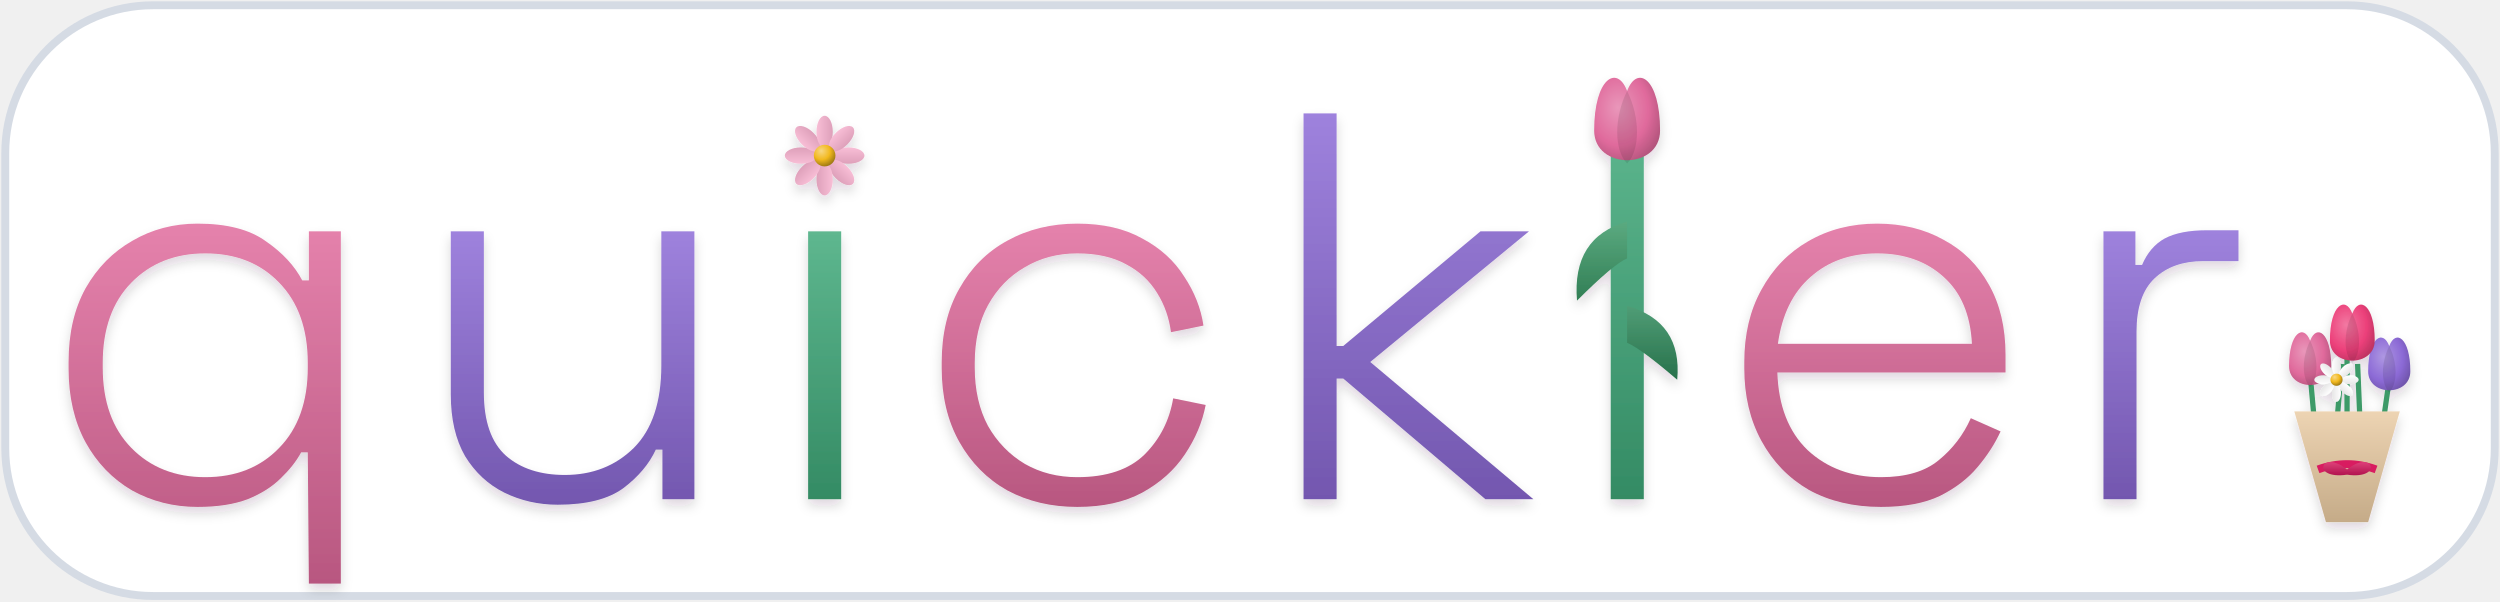
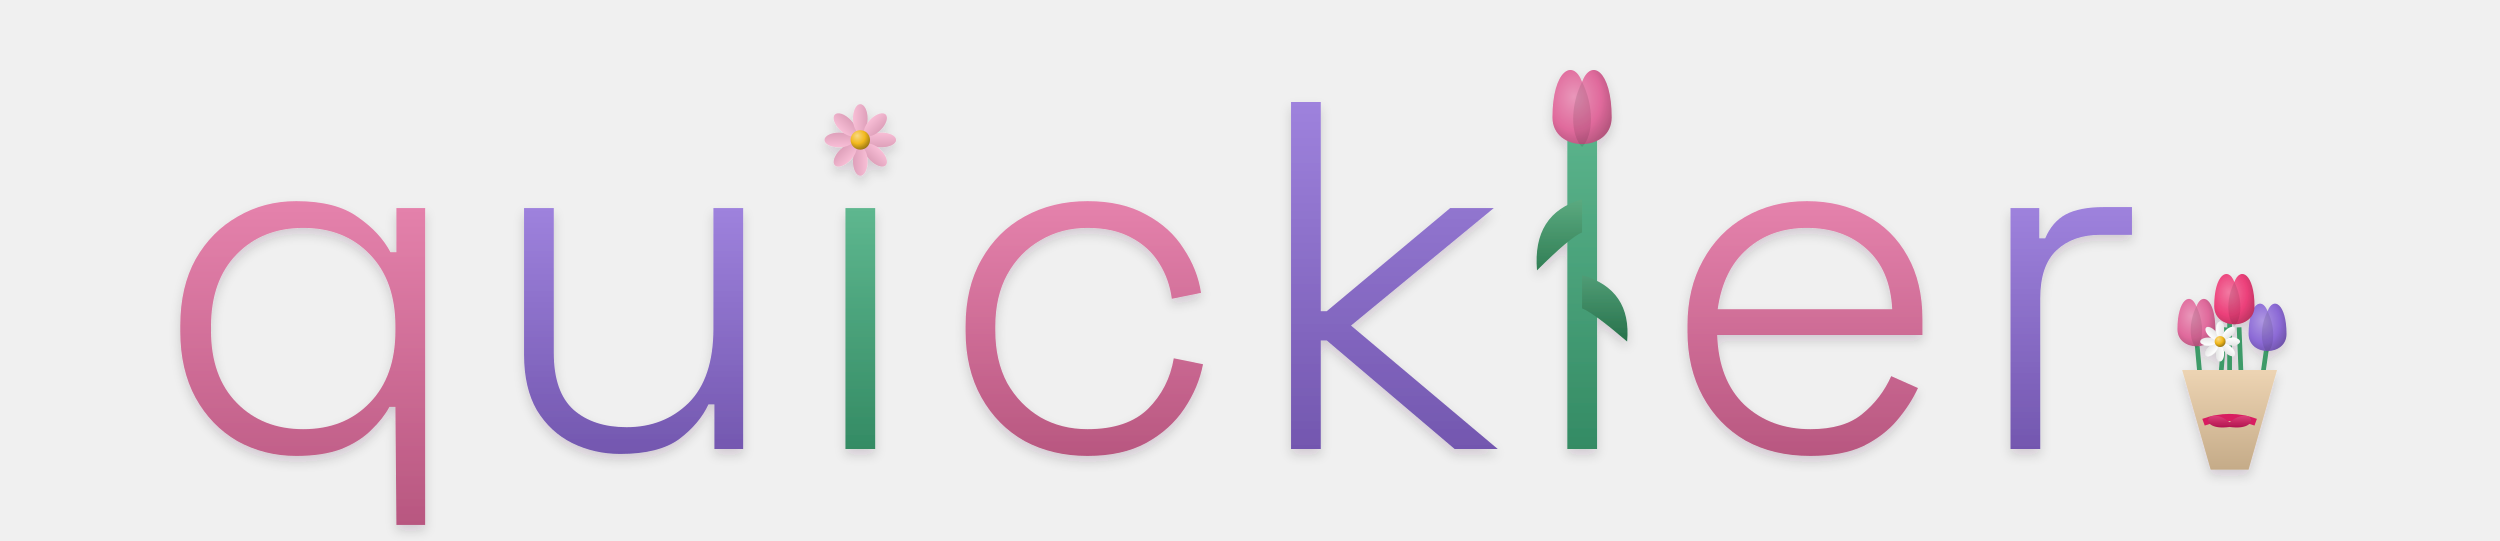
- <svg xmlns="http://www.w3.org/2000/svg" width="1896" height="456" viewBox="-12 -32 948 228" role="img" aria-label="Quickler logo">
+ <svg xmlns="http://www.w3.org/2000/svg" width="2108" height="456" viewBox="-62 -32 1054 228" role="img" aria-label="Quickler logo">
  <defs>
    <filter id="lift" x="-6%" y="-12%" width="112%" height="134%">
      <feDropShadow dx="0" dy="2.5" stdDeviation="2.2" flood-color="#241830" flood-opacity=".16" />
    </filter>
    <linearGradient id="LE06A9C" x1="0" y1="0" x2="0" y2="1">
      <stop stop-color="#E582AC" />
      <stop offset="1" stop-color="#B85780" />
    </linearGradient>
    <linearGradient id="L8C6AD6" x1="0" y1="0" x2="0" y2="1">
      <stop stop-color="#9E82DD" />
      <stop offset="1" stop-color="#7357AF" />
    </linearGradient>
    <linearGradient id="L3FA97A" x1="0" y1="0" x2="0" y2="1">
      <stop stop-color="#5EB78F" />
      <stop offset="1" stop-color="#348B64" />
    </linearGradient>
    <linearGradient id="dp" x1="0" y1="0" x2="0" y2="1">
      <stop stop-color="#F8BED6" />
      <stop offset="1" stop-color="#DEA0BA" />
    </linearGradient>
    <radialGradient id="dpc" cx="0.38" cy="0.32" r="0.7" fx="0.34" fy="0.28">
      <stop stop-color="#F8D884" />
      <stop offset=".55" stop-color="#F2B91F" />
      <stop offset="1" stop-color="#9D7814" />
    </radialGradient>
    <linearGradient id="tl" x1="0" y1="0" x2="0" y2="1">
      <stop stop-color="#5BAA80" />
      <stop offset="1" stop-color="#317E55" />
    </linearGradient>
    <linearGradient id="tl2" x1="0" y1="0" x2="0" y2="1">
      <stop stop-color="#509D76" />
      <stop offset="1" stop-color="#27714B" />
    </linearGradient>
    <radialGradient id="tu1" cx="0.4" cy="0.4" r="0.8" fx="0.36" fy="0.36">
      <stop stop-color="#E997BA" />
      <stop offset=".55" stop-color="#E06A9C" />
      <stop offset="1" stop-color="#9D4A6D" />
    </radialGradient>
    <radialGradient id="tu2" cx="0.4" cy="0.4" r="0.8" fx="0.36" fy="0.36">
      <stop stop-color="#E997BA" />
      <stop offset=".55" stop-color="#E06A9C" />
      <stop offset="1" stop-color="#9D4A6D" />
    </radialGradient>
    <radialGradient id="tu3" cx="0.4" cy="0.4" r="0.8" fx="0.36" fy="0.36">
      <stop stop-color="#AE97E2" />
      <stop offset=".55" stop-color="#8C6AD6" />
      <stop offset="1" stop-color="#624A96" />
    </radialGradient>
    <radialGradient id="tu4" cx="0.4" cy="0.4" r="0.8" fx="0.36" fy="0.36">
      <stop stop-color="#F279A2" />
      <stop offset=".55" stop-color="#EC407A" />
      <stop offset="1" stop-color="#A52D55" />
    </radialGradient>
    <linearGradient id="d2" x1="0" y1="0" x2="0" y2="1">
      <stop stop-color="#FFFFFF" />
      <stop offset="1" stop-color="#E6E6E6" />
    </linearGradient>
    <radialGradient id="d2c" cx="0.38" cy="0.32" r="0.7" fx="0.34" fy="0.28">
      <stop stop-color="#F8D884" />
      <stop offset=".55" stop-color="#F2B91F" />
      <stop offset="1" stop-color="#9D7814" />
    </radialGradient>
    <linearGradient id="wrap" x1="0" y1="0" x2="0" y2="1">
      <stop stop-color="#EDD4B3" />
      <stop offset="1" stop-color="#C5AB88" />
    </linearGradient>
    <linearGradient id="bow" x1="0" y1="0" x2="0" y2="1">
      <stop stop-color="#DE3F79" />
      <stop offset="1" stop-color="#B1164F" />
    </linearGradient>
  </defs>
-   <rect x="-10" y="-30" width="944" height="224" rx="56" fill="#FFFFFF" stroke="#D5DBE4" stroke-width="3" />
  <g filter="url(#lift)">
    <path d="M105.124 189.3L104.706 139.535H102.198C100.387 142.879 97.809 146.153 94.465 149.358C91.26 152.563 87.08 155.21 81.925 157.3C76.77 159.251 70.43 160.226 62.906 160.226C53.849 160.226 45.559 158.136 38.035 153.956C30.65 149.637 24.798 143.576 20.479 135.773C16.16 127.831 14 118.496 14 107.767V105.259C14 94.391 16.16 85.056 20.479 77.253C24.938 69.45 30.859 63.459 38.244 59.279C45.629 54.96 53.849 52.8 62.906 52.8C74.053 52.8 82.691 55.029 88.822 59.488C95.092 63.807 99.69 68.754 102.616 74.327H105.124V55.726H117.246V189.3H105.124ZM65.832 148.94C77.397 148.94 86.732 145.248 93.838 137.863C101.083 130.478 104.706 120.307 104.706 107.349V105.677C104.706 92.719 101.083 82.548 93.838 75.163C86.732 67.778 77.397 64.086 65.832 64.086C54.407 64.086 45.071 67.778 37.826 75.163C30.581 82.548 26.958 92.719 26.958 105.677V107.349C26.958 120.307 30.581 130.478 37.826 137.863C45.071 145.248 54.407 148.94 65.832 148.94Z" fill="url(#LE06A9C)" />
    <path d="M199.484 159.39C192.239 159.39 185.481 157.857 179.211 154.792C173.081 151.727 168.134 147.129 164.372 140.998C160.75 134.728 158.938 126.925 158.938 117.59V55.726H171.478V116.754C171.478 127.761 174.265 135.773 179.838 140.789C185.412 145.666 192.866 148.104 202.201 148.104C212.651 148.104 221.36 144.69 228.326 137.863C235.293 130.896 238.776 120.446 238.776 106.513V55.726H251.316V157.3H239.194V138.49H236.686C234.178 143.924 230.068 148.801 224.355 153.12C218.643 157.3 210.352 159.39 199.484 159.39Z" fill="url(#L8C6AD6)" />
    <path d="M294.439 157.3V55.726H306.979V157.3H294.439Z" fill="url(#L3FA97A)" />
    <path d="M396.499 160.226C386.607 160.226 377.759 158.136 369.956 153.956C362.293 149.637 356.232 143.506 351.773 135.564C347.315 127.622 345.085 118.287 345.085 107.558V105.468C345.085 94.6 347.315 85.265 351.773 77.462C356.232 69.52 362.293 63.459 369.956 59.279C377.759 54.96 386.607 52.8 396.499 52.8C406.253 52.8 414.473 54.681 421.161 58.443C427.989 62.066 433.283 66.873 437.045 72.864C440.947 78.716 443.385 84.916 444.36 91.465L432.029 93.973C431.333 88.539 429.591 83.593 426.804 79.134C424.018 74.536 420.116 70.913 415.1 68.266C410.084 65.479 403.884 64.086 396.499 64.086C389.115 64.086 382.496 65.828 376.644 69.311C370.792 72.655 366.125 77.462 362.641 83.732C359.297 89.863 357.625 97.178 357.625 105.677V107.349C357.625 115.848 359.297 123.233 362.641 129.503C366.125 135.634 370.792 140.441 376.644 143.924C382.496 147.268 389.115 148.94 396.499 148.94C407.646 148.94 416.145 146.084 421.997 140.371C427.849 134.519 431.472 127.413 432.865 119.053L445.196 121.561C443.942 128.11 441.295 134.38 437.254 140.371C433.353 146.223 427.989 151.03 421.161 154.792C414.473 158.415 406.253 160.226 396.499 160.226Z" fill="url(#LE06A9C)" />
    <path d="M482.302 157.3V11H494.842V99.198H497.35L549.391 55.726H567.783L507.591 105.259L569.455 157.3H551.272L497.35 111.529H494.842V157.3H482.302Z" fill="url(#L8C6AD6)" />
    <path d="M598.787 157.3V11H611.327V157.3Z" fill="url(#L3FA97A)" />
    <path d="M701.266 160.226C690.816 160.226 681.689 158.066 673.886 153.747C666.223 149.288 660.232 143.088 655.912 135.146C651.593 127.204 649.433 118.078 649.433 107.767V105.259C649.433 94.809 651.593 85.683 655.912 77.88C660.232 69.938 666.153 63.807 673.677 59.488C681.341 55.029 690.049 52.8 699.802 52.8C709.277 52.8 717.637 54.82 724.883 58.861C732.267 62.762 738.049 68.475 742.229 75.999C746.409 83.384 748.5 92.231 748.5 102.542V109.23H661.974C662.392 121.909 666.223 131.732 673.469 138.699C680.853 145.526 690.119 148.94 701.266 148.94C710.74 148.94 718.055 146.78 723.211 142.461C728.505 138.142 732.546 132.847 735.333 126.577L746.619 131.593C744.529 136.191 741.603 140.719 737.841 145.178C734.218 149.497 729.48 153.12 723.628 156.046C717.776 158.833 710.322 160.226 701.266 160.226ZM662.182 98.362H735.75C735.193 87.355 731.64 78.925 725.091 73.073C718.543 67.082 710.113 64.086 699.802 64.086C689.631 64.086 681.201 67.082 674.513 73.073C667.825 78.925 663.715 87.355 662.182 98.362Z" fill="url(#LE06A9C)" />
    <path d="M785.63 157.3V55.726H797.752V68.475H800.26C802.21 63.877 805.067 60.533 808.829 58.443C812.73 56.353 818.094 55.308 824.922 55.308H836.835V67.012H823.459C815.795 67.012 809.665 69.172 805.067 73.491C800.469 77.81 798.17 84.568 798.17 93.764V157.3H785.63Z" fill="url(#L8C6AD6)" />
    <ellipse cx="309.7" cy="27.0" rx="6.1" ry="3.1" transform="rotate(0 309.7 27.0)" fill="url(#dp)" />
    <ellipse cx="307.1" cy="33.4" rx="6.1" ry="3.1" transform="rotate(45 307.1 33.4)" fill="url(#dp)" />
    <ellipse cx="300.7" cy="36.0" rx="6.1" ry="3.1" transform="rotate(90 300.7 36.0)" fill="url(#dp)" />
    <ellipse cx="294.3" cy="33.4" rx="6.1" ry="3.1" transform="rotate(135 294.3 33.4)" fill="url(#dp)" />
    <ellipse cx="291.7" cy="27.0" rx="6.1" ry="3.1" transform="rotate(180 291.7 27.0)" fill="url(#dp)" />
    <ellipse cx="294.3" cy="20.6" rx="6.1" ry="3.1" transform="rotate(225 294.3 20.6)" fill="url(#dp)" />
    <ellipse cx="300.7" cy="18.0" rx="6.1" ry="3.1" transform="rotate(270 300.7 18.0)" fill="url(#dp)" />
    <ellipse cx="307.1" cy="20.6" rx="6.1" ry="3.1" transform="rotate(315 307.1 20.6)" fill="url(#dp)" />
    <circle cx="300.7" cy="27" r="4.1" fill="url(#dpc)" />
    <path d="M605 52 Q584 58 586 82 Q600 68 605 66Z" fill="url(#tl)" />
    <path d="M605 84 Q626 90 624 112 Q610 100 605 98Z" fill="url(#tl2)" />
    <g transform="translate(605 10) scale(1.25)">
      <path d="M-10 6 C-10 -10 -3 -14 0 -6 C3 -14 10 -10 10 6 C10 18 -10 18 -10 6Z" fill="url(#tu1)" />
      <path d="M0 -6 C-4 2 -4 12 0 16 C4 12 4 2 0 -6Z" fill="#000" opacity=".1" />
    </g>
    <g transform="translate(878 102)">
      <path d="M-6 52 L-2 4 M0 52 L0 0 M6 52 L4 4 M-10 52 L-14 8 M10 52 L16 10" stroke="#3C9A68" stroke-width="2" />
      <g transform="translate(-14 0) scale(0.8)">
        <path d="M-10 6 C-10 -10 -3 -14 0 -6 C3 -14 10 -10 10 6 C10 18 -10 18 -10 6Z" fill="url(#tu2)" />
        <path d="M0 -6 C-4 2 -4 12 0 16 C4 12 4 2 0 -6Z" fill="#000" opacity=".1" />
      </g>
      <g transform="translate(16 2) scale(0.8)">
        <path d="M-10 6 C-10 -10 -3 -14 0 -6 C3 -14 10 -10 10 6 C10 18 -10 18 -10 6Z" fill="url(#tu3)" />
        <path d="M0 -6 C-4 2 -4 12 0 16 C4 12 4 2 0 -6Z" fill="#000" opacity=".1" />
      </g>
      <g transform="translate(2 -10) scale(0.85)">
        <path d="M-10 6 C-10 -10 -3 -14 0 -6 C3 -14 10 -10 10 6 C10 18 -10 18 -10 6Z" fill="url(#tu4)" />
        <path d="M0 -6 C-4 2 -4 12 0 16 C4 12 4 2 0 -6Z" fill="#000" opacity=".1" />
      </g>
      <ellipse cx="1.0" cy="10.0" rx="3.4" ry="1.7" transform="rotate(0 1.0 10.0)" fill="url(#d2)" />
      <ellipse cx="-0.5" cy="13.5" rx="3.4" ry="1.7" transform="rotate(45 -0.5 13.5)" fill="url(#d2)" />
      <ellipse cx="-4.0" cy="15.0" rx="3.4" ry="1.7" transform="rotate(90 -4.0 15.0)" fill="url(#d2)" />
      <ellipse cx="-7.5" cy="13.5" rx="3.4" ry="1.7" transform="rotate(135 -7.5 13.5)" fill="url(#d2)" />
      <ellipse cx="-9.0" cy="10.0" rx="3.4" ry="1.7" transform="rotate(180 -9.0 10.0)" fill="url(#d2)" />
      <ellipse cx="-7.5" cy="6.5" rx="3.4" ry="1.7" transform="rotate(225 -7.5 6.5)" fill="url(#d2)" />
      <ellipse cx="-4.0" cy="5.0" rx="3.4" ry="1.7" transform="rotate(270 -4.0 5.0)" fill="url(#d2)" />
      <ellipse cx="-0.5" cy="6.5" rx="3.4" ry="1.7" transform="rotate(315 -0.5 6.5)" fill="url(#d2)" />
      <circle cx="-4" cy="10" r="2.3" fill="url(#d2c)" />
      <path d="M-20 22 L20 22 L8 64 L-8 64Z" fill="url(#wrap)" />
      <path d="M-11 44 Q0 40 11 44" stroke="#D81B60" stroke-width="3" fill="none" />
      <path d="M0 44 C-10 36 -14 48 0 46 C14 48 10 36 0 44Z" fill="url(#bow)" />
    </g>
  </g>
</svg>
